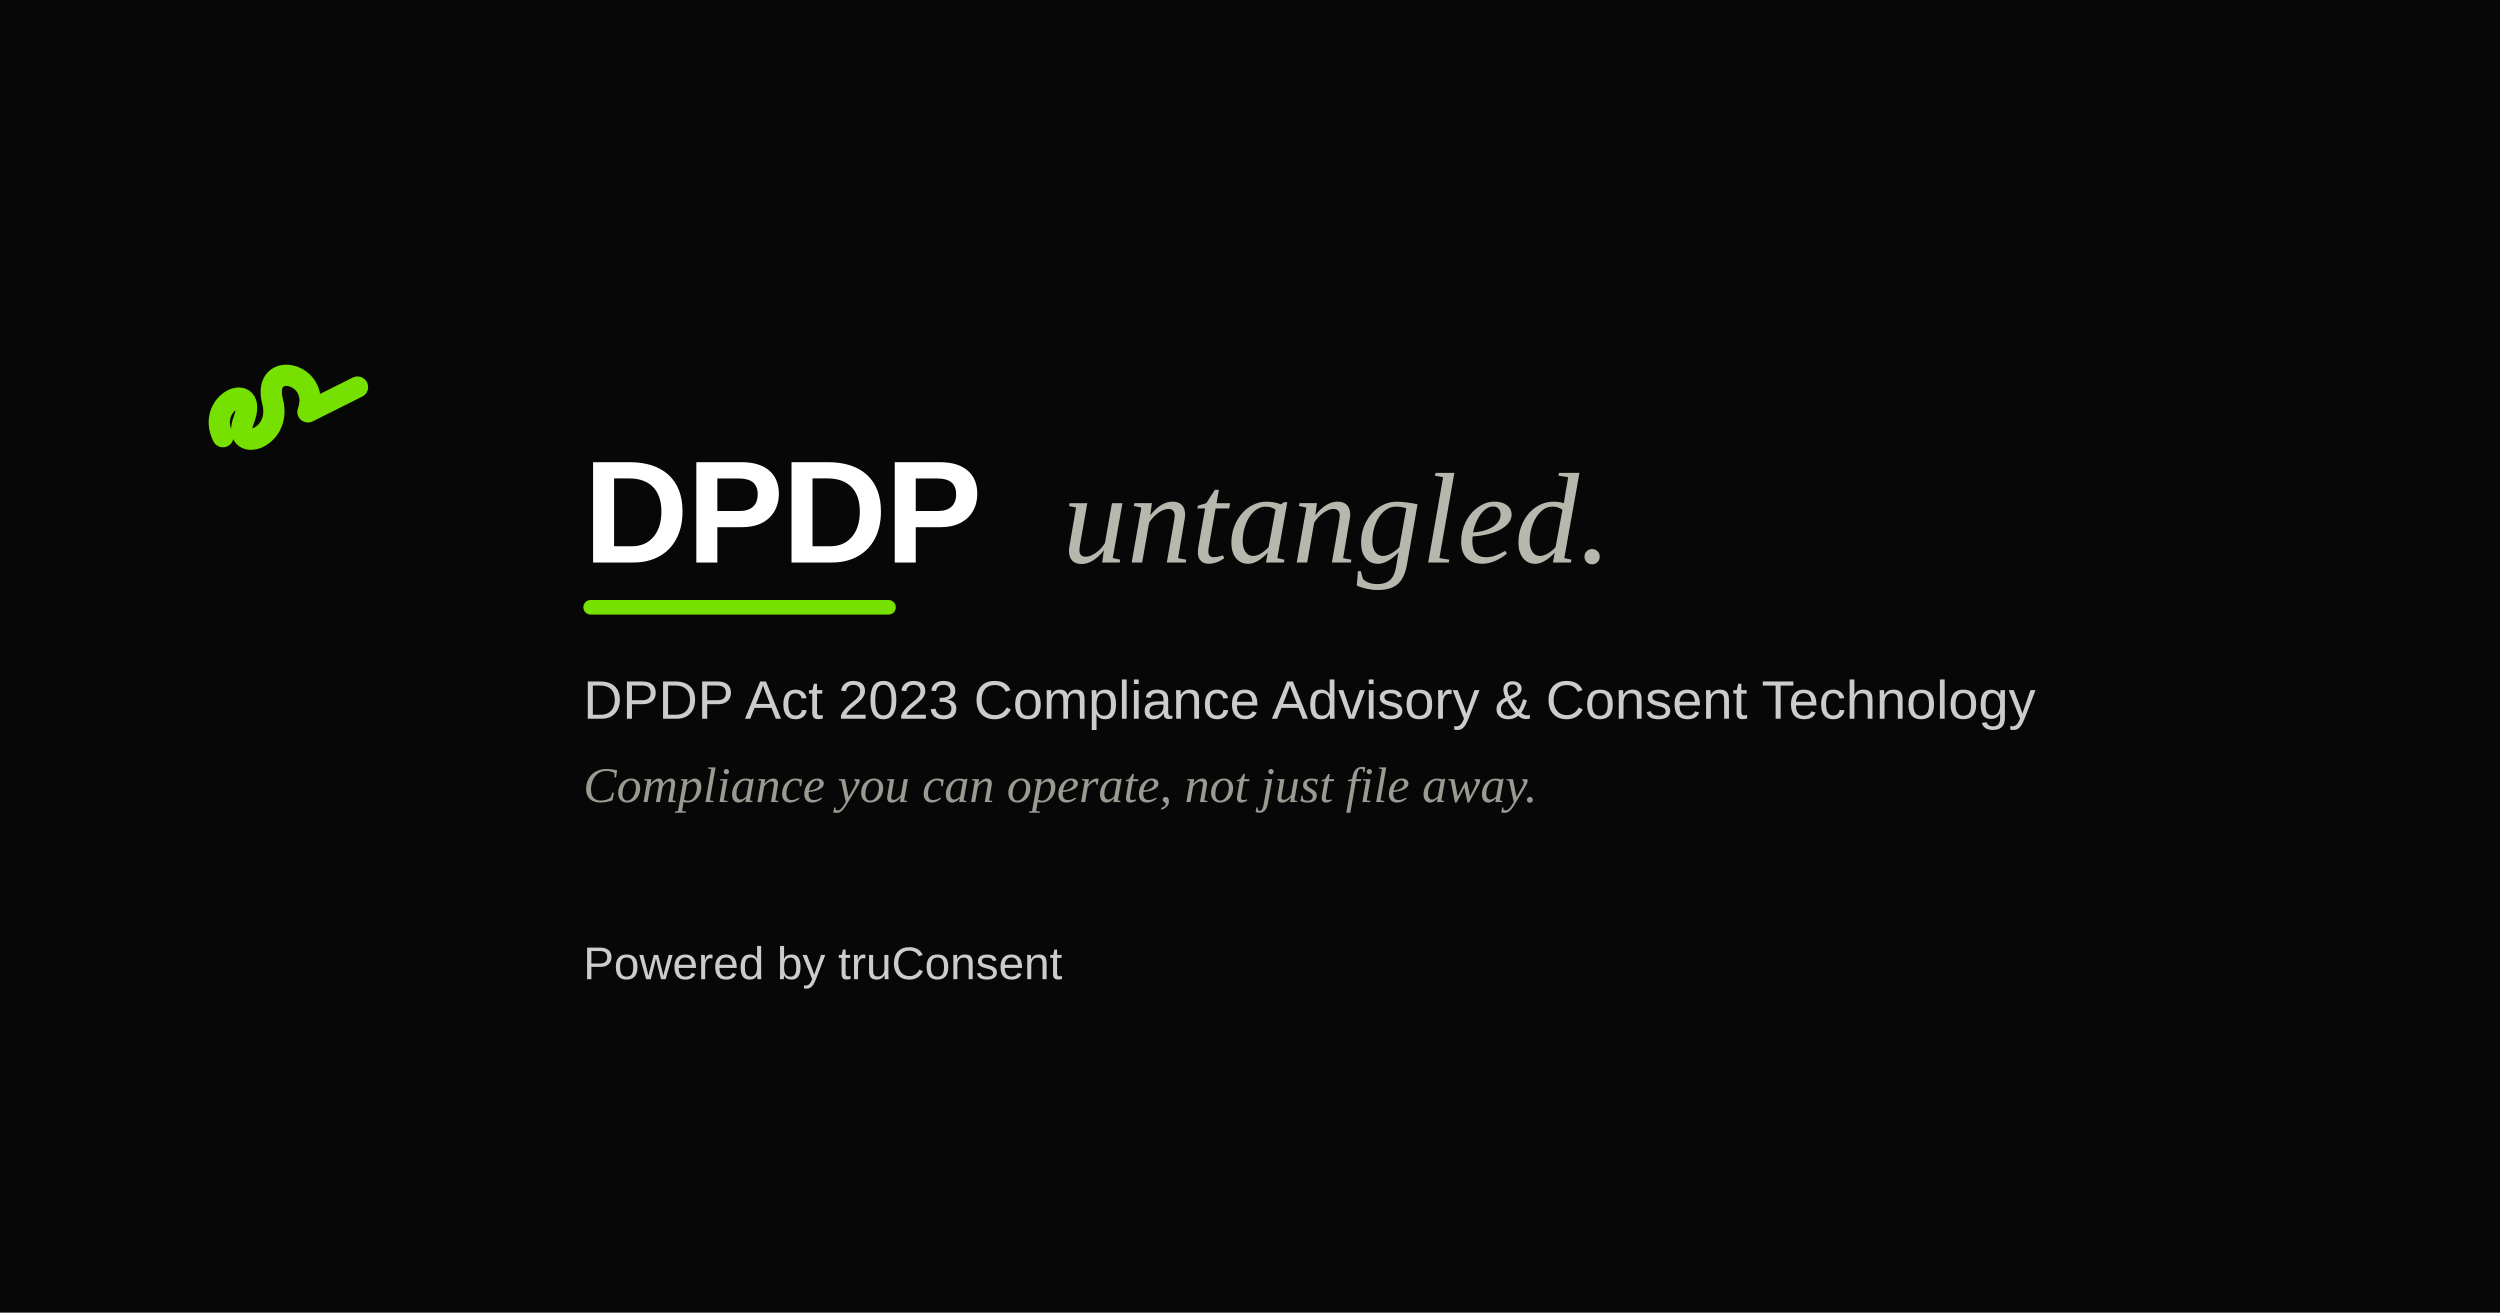
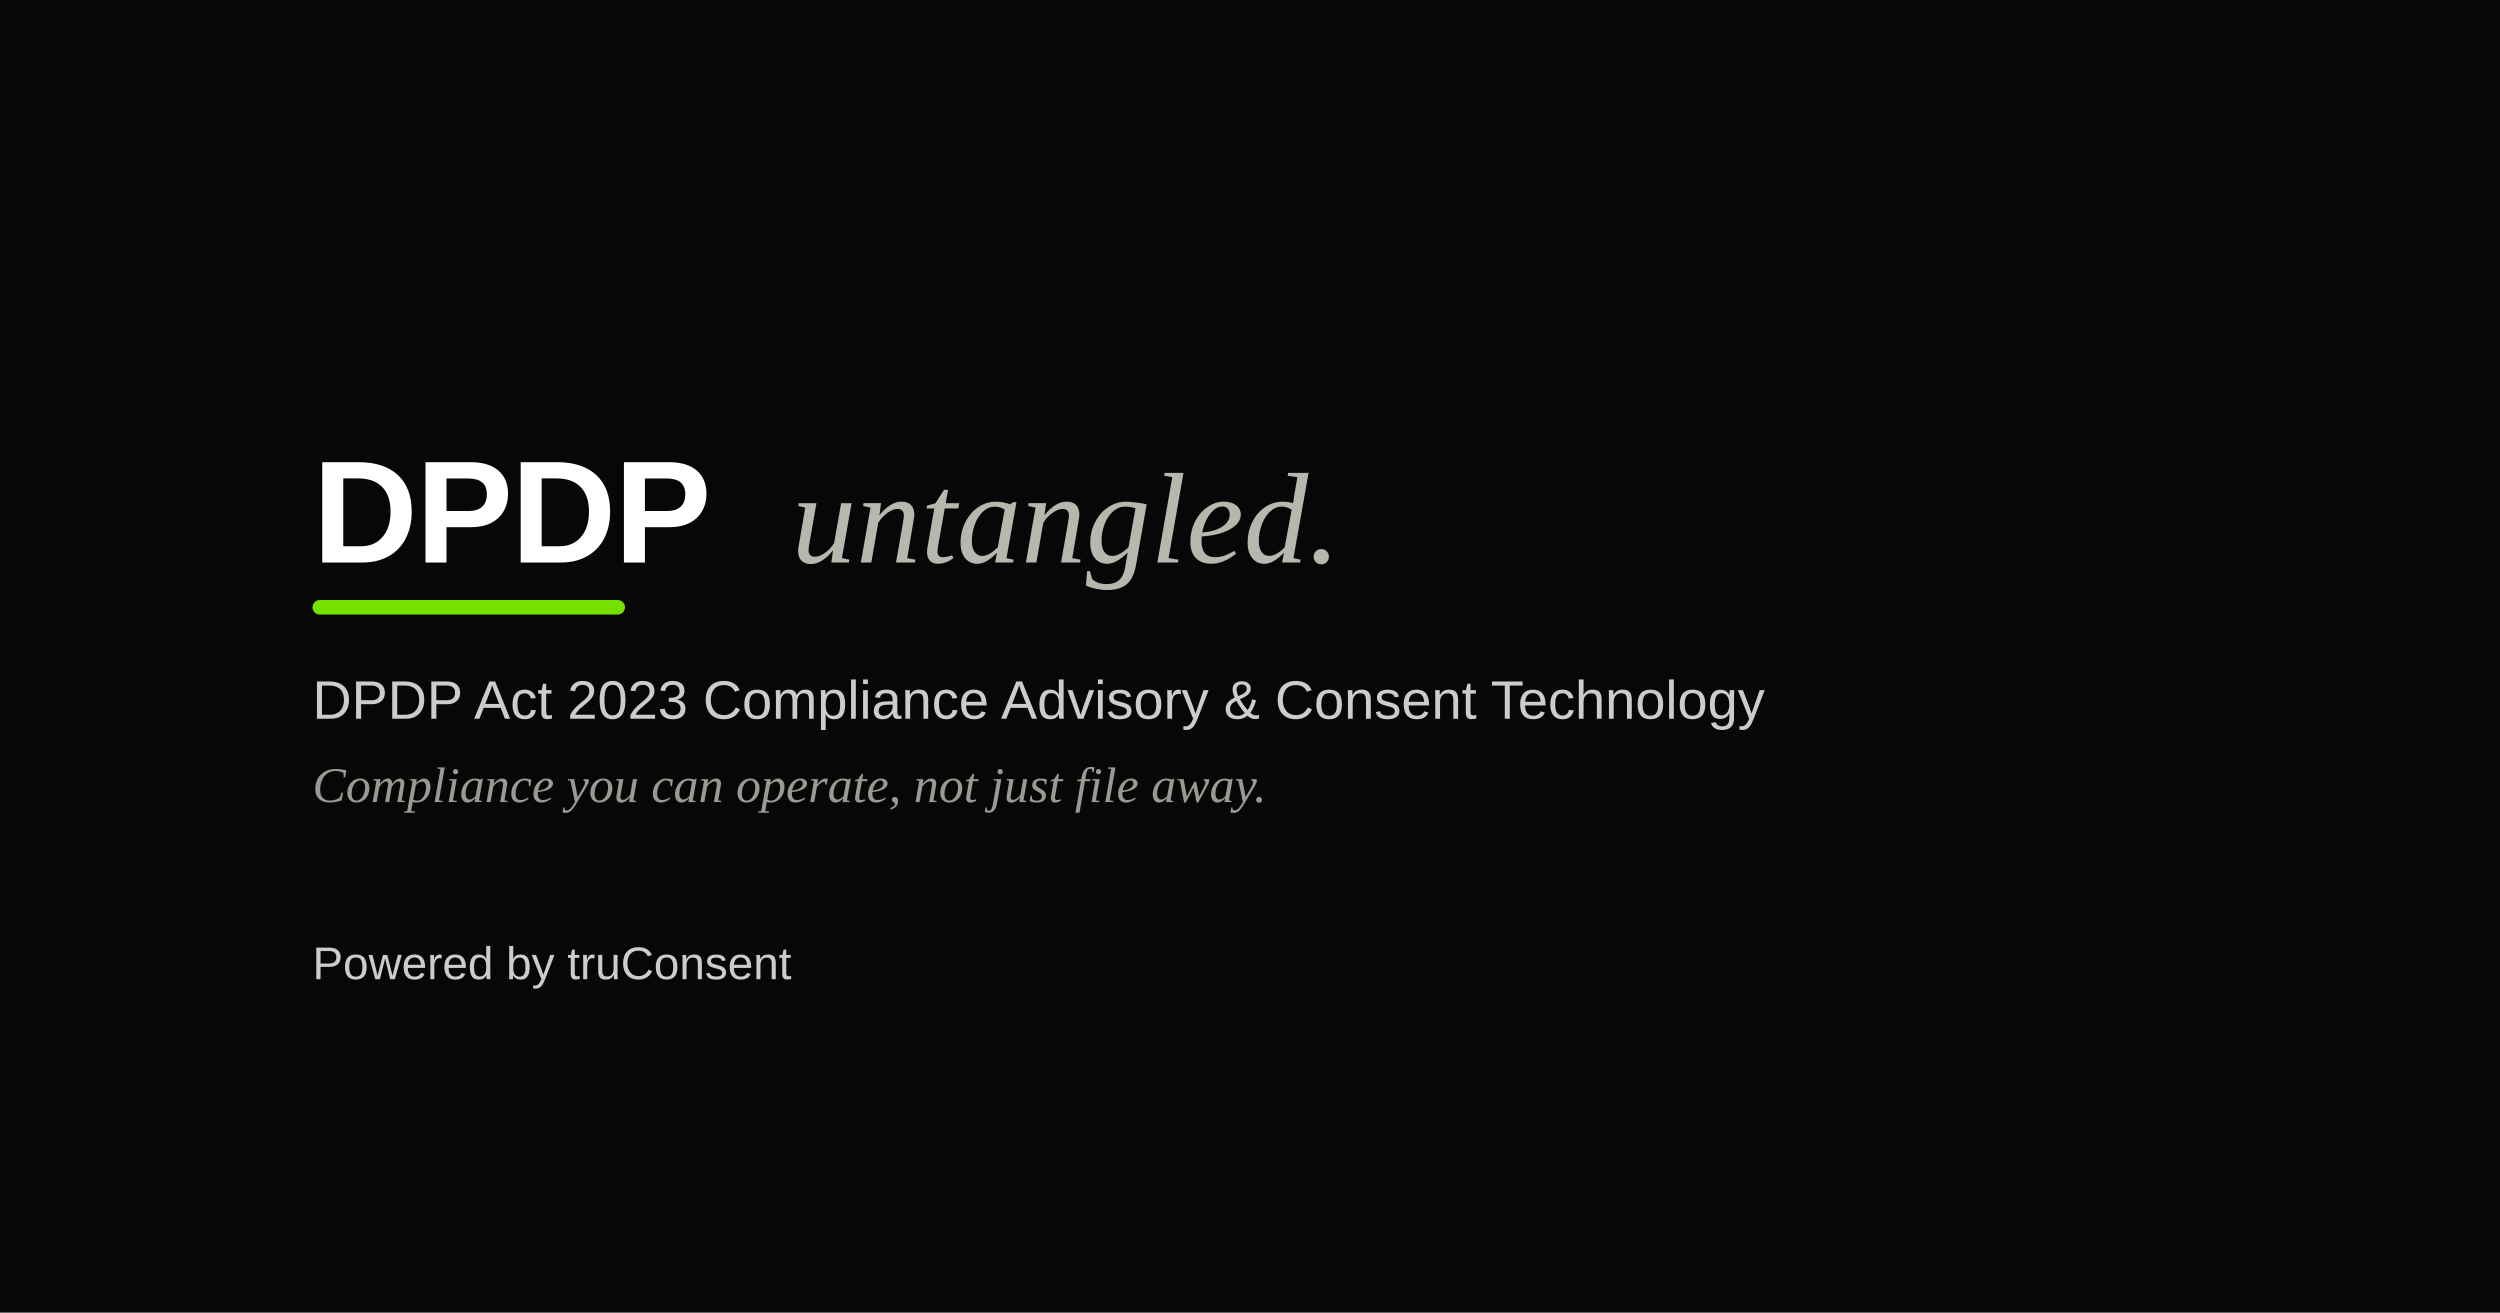
<svg xmlns="http://www.w3.org/2000/svg" viewBox="0 0 1200 630">
  <rect width="1200" height="630" fill="#000000" />
  <rect x="0" y="0" width="1200" height="630" fill="#111111" opacity="0.4" />
-   <g transform="translate(90,145) scale(1.7)">
-     <path d="M10,38 C5,28 20,22 16,33 C12,43 27,39 24,28 C21,16 38,20 34,31 L48,24" fill="none" stroke="#76E000" stroke-width="6" stroke-linecap="round" stroke-linejoin="round" />
-   </g>
-   <text x="280" y="270" font-family="Arial, sans-serif" font-size="70" font-weight="800" letter-spacing="-1" fill="#FFFFFF">DPDP</text>
-   <text x="280" y="270" dx="230" font-family="Georgia, 'Times New Roman', serif" font-style="italic" font-size="62" font-weight="500" fill="#B7B7AE">untangled.</text>
-   <rect x="280" y="288" width="150" height="7" rx="3.5" fill="#76E000" />
-   <text x="280" y="345" font-family="Arial, sans-serif" font-size="26" fill="#CCCCCC">DPDP Act 2023 Compliance Advisory &amp; Consent Technology</text>
-   <text x="280" y="385" font-family="Georgia, 'Times New Roman', serif" font-style="italic" font-size="24" fill="#9a9a92">Compliance you can operate, not just file away.</text>
-   <text x="280" y="470" font-family="Arial, sans-serif" font-size="22" fill="#CCCCCC">Powered by truConsent</text>
+   <text x="150" y="270" font-family="Arial, sans-serif" font-size="70" font-weight="800" letter-spacing="-1" fill="#FFFFFF">DPDP</text>
+   <text x="150" y="270" dx="230" font-family="Georgia, 'Times New Roman', serif" font-style="italic" font-size="62" font-weight="500" fill="#B7B7AE">untangled.</text>
+   <rect x="150" y="288" width="150" height="7" rx="3.5" fill="#76E000" />
+   <text x="150" y="345" font-family="Arial, sans-serif" font-size="26" fill="#CCCCCC">DPDP Act 2023 Compliance Advisory &amp; Consent Technology</text>
+   <text x="150" y="385" font-family="Georgia, 'Times New Roman', serif" font-style="italic" font-size="24" fill="#9a9a92">Compliance you can operate, not just file away.</text>
+   <text x="150" y="470" font-family="Arial, sans-serif" font-size="22" fill="#CCCCCC">Powered by truConsent</text>
</svg>
